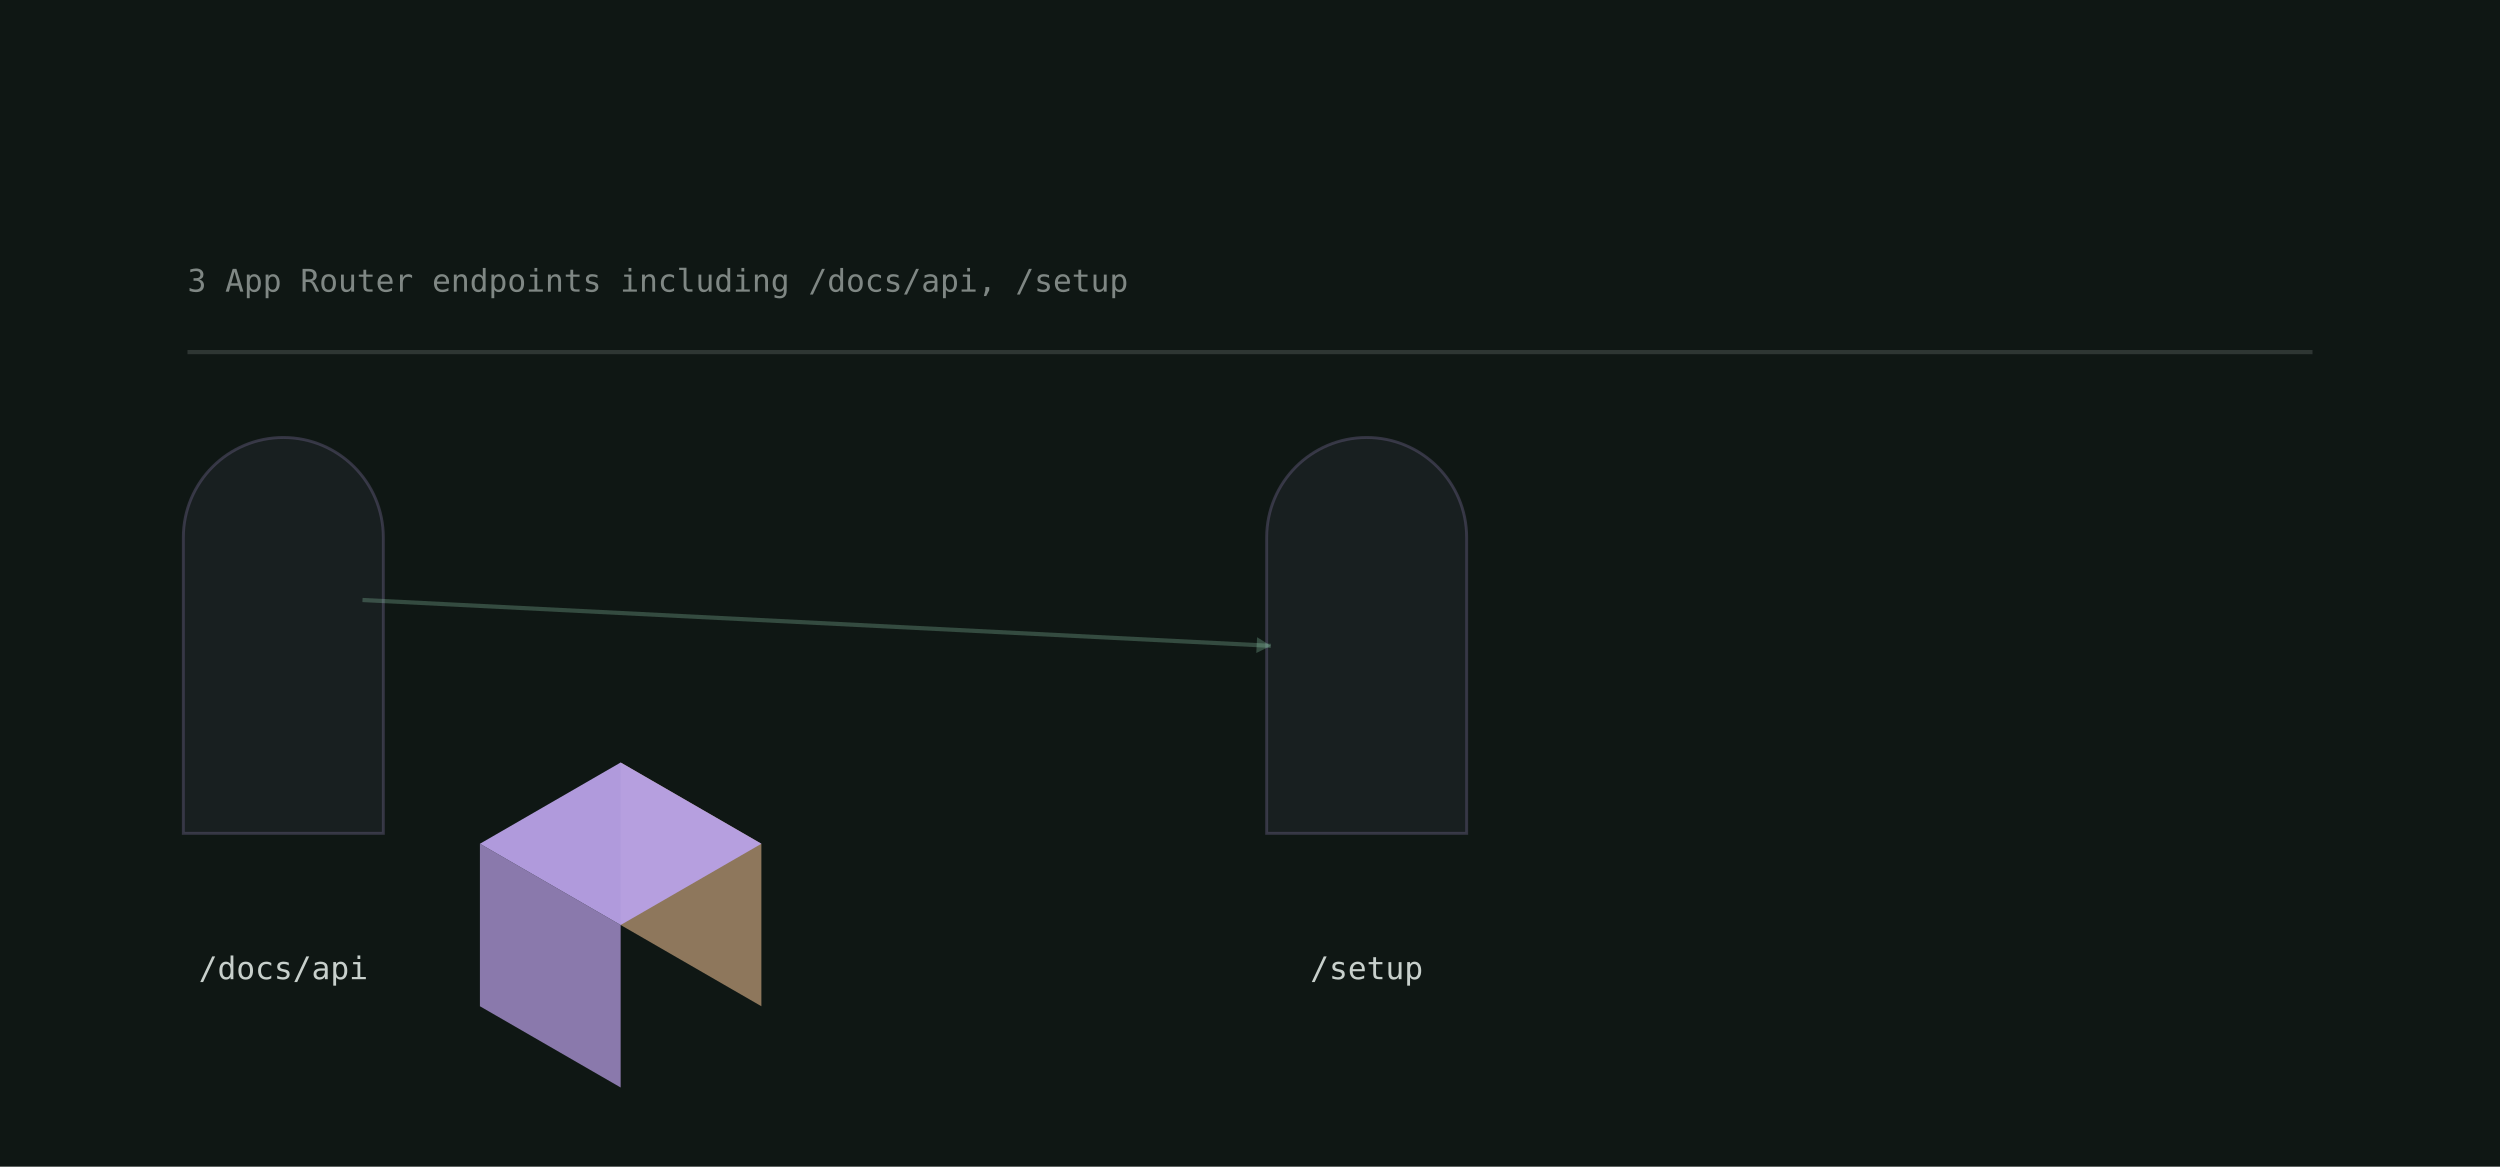
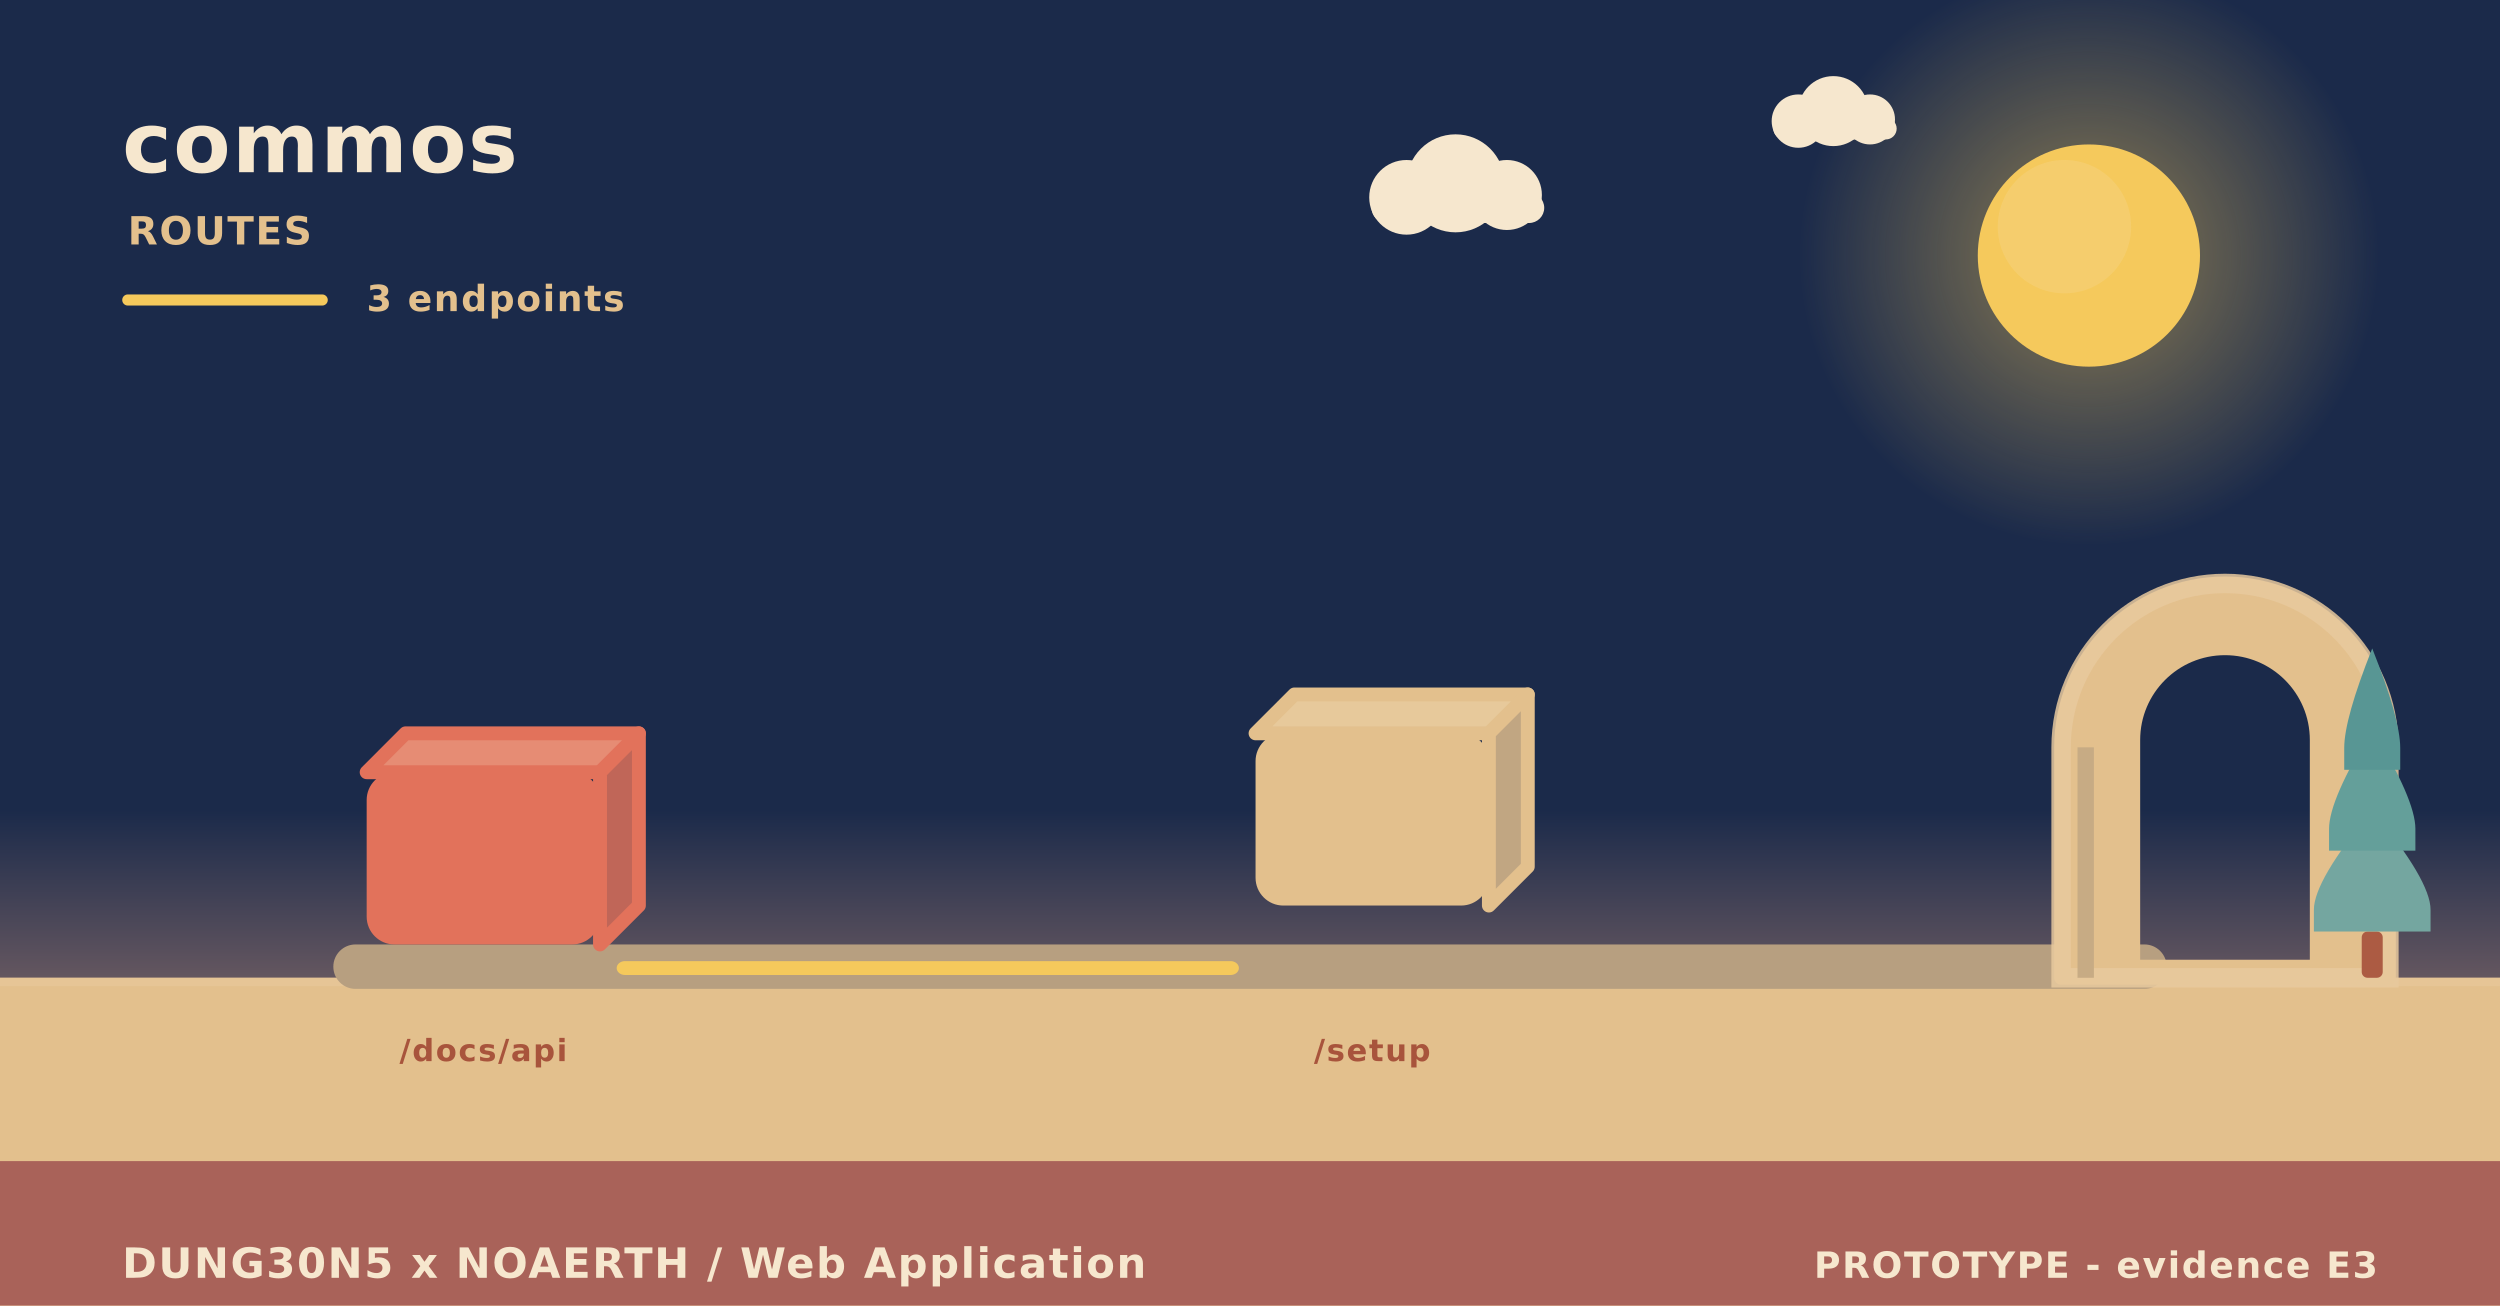
- <svg xmlns="http://www.w3.org/2000/svg" viewBox="0 0 1200 560" width="1200" height="560" role="img" aria-label="commos data flow">
-   <rect width="1200" height="560" fill="#0f1714" />
-   <defs>
-     <linearGradient id="gf" x1="0" y1="0" x2="1" y2="1">
-       <stop offset="0%" stop-color="#95d5b2" />
-       <stop offset="100%" stop-color="#b8a1e6" />
-     </linearGradient>
-   </defs>
-   <path d="M88.00,400.00 L88.00,258.00 A48.00,48.00 0 0 1 184.00,258.00 L184.00,400.00 Z" fill="rgba(184,161,230,0.100)" opacity="0.55" stroke="rgba(184,161,230,0.400)" stroke-width="1.4" />
-   <polygon points="-133.37,173.00 -65.82,212.00 -65.82,134.00 -133.37,95.00" fill="#947c60" opacity="0.95" />
-   <polygon points="-200.92,212.00 -133.37,251.00 -133.37,173.00 -200.92,134.00" fill="#907eb3" opacity="0.95" />
-   <polygon points="-133.37,95.00 -65.82,134.00 -133.37,173.00 -200.92,134.00" fill="#95d5b2" opacity="0.95" />
-   <text x="136" y="470" font-family="ui-monospace,Menlo,monospace" font-size="15" fill="rgba(240,248,244,0.820)" text-anchor="middle">/docs/api</text>
-   <path d="M608.00,400.00 L608.00,258.00 A48.00,48.00 0 0 1 704.00,258.00 L704.00,400.00 Z" fill="rgba(184,161,230,0.100)" opacity="0.55" stroke="rgba(184,161,230,0.400)" stroke-width="1.4" />
-   <polygon points="297.91,444.00 365.46,483.00 365.46,405.00 297.91,366.00" fill="#947c60" opacity="0.95" />
-   <polygon points="230.36,483.00 297.91,522.00 297.91,444.00 230.36,405.00" fill="#907eb3" opacity="0.95" />
-   <polygon points="297.91,366.00 365.46,405.00 297.91,444.00 230.36,405.00" fill="#b8a1e6" opacity="0.95" />
-   <text x="656" y="470" font-family="ui-monospace,Menlo,monospace" font-size="15" fill="rgba(240,248,244,0.820)" text-anchor="middle">/setup</text>
-   <line x1="174.00" y1="288.00" x2="610.00" y2="310.00" stroke="rgba(149,213,178,0.500)" stroke-width="2.00" opacity="0.55" />
-   <polygon points="610.00,310.00 603.40,305.86 603.02,313.45" fill="rgba(149,213,178,0.500)" opacity="0.55" />
-   <rect x="90.00" y="168.00" width="1020.00" height="2.00" rx="0.00" fill="rgba(240,248,244,0.140)" opacity="1.00" />
-   <text x="90" y="140" font-family="ui-monospace,Menlo,monospace" font-size="15" fill="rgba(240,248,244,0.500)">3 App Router endpoints including /docs/api, /setup</text>
+ <svg xmlns="http://www.w3.org/2000/svg" width="900" height="470" viewBox="0 0 900 470" role="img" aria-label="commos - how data moves">
+   <linearGradient id="skyd" x1="0" y1="0" x2="0" y2="1">
+     <stop offset="0" stop-color="#1b2a4a" />
+     <stop offset="0.62" stop-color="#1b2a4a" />
+     <stop offset="1" stop-color="#f3ad8a" />
+   </linearGradient>
+   <rect width="900" height="470" fill="url(#skyd)" />
+   <radialGradient id="sund">
+     <stop offset="0.35" stop-color="#f5c95c" stop-opacity="0.34" />
+     <stop offset="1" stop-color="#f5c95c" stop-opacity="0" />
+   </radialGradient>
+   <circle cx="752" cy="92" r="104" fill="url(#sund)" />
+   <circle cx="752" cy="92" r="40" fill="#f5c95c" />
+   <circle cx="743.2" cy="81.6" r="24" fill="#f5d27e" opacity="0.5" />
+   <g>
+     <circle cx="524" cy="66" r="17.64" fill="#f6e7ce" />
+     <circle cx="506.36" cy="71.04" r="13.44" fill="#f6e7ce" />
+     <circle cx="542.48" cy="70.2" r="12.6" fill="#f6e7ce" />
+     <rect x="493.76" y="69.36" width="62.16" height="10.92" rx="5.46" fill="#f6e7ce" />
+   </g>
+   <g>
+     <circle cx="660" cy="40" r="12.6" fill="#f6e7ce" />
+     <circle cx="647.4" cy="43.6" r="9.6" fill="#f6e7ce" />
+     <circle cx="673.2" cy="43" r="9" fill="#f6e7ce" />
+     <rect x="638.4" y="42.4" width="44.4" height="7.8" rx="3.9" fill="#f6e7ce" />
+   </g>
+   <rect x="0" y="352" width="900" height="118" fill="#e3c08d" />
+   <rect x="0" y="352" width="900" height="3" fill="#e6c596" />
+   <text x="44" y="62" font-family="Verdana,DejaVu Sans,sans-serif" font-size="30" font-weight="700" letter-spacing="0.6" fill="#f6e7ce" text-anchor="start">commos</text>
+   <text x="46" y="88" font-family="Verdana,DejaVu Sans,sans-serif" font-size="14" font-weight="700" letter-spacing="0.6" fill="#e3c08d" text-anchor="start">ROUTES</text>
+   <rect x="44" y="106" width="74" height="4" rx="2" fill="#f5c95c" />
+   <text x="132" y="112" font-family="Verdana,DejaVu Sans,sans-serif" font-size="13" font-weight="700" letter-spacing="0.6" fill="#e3c08d" text-anchor="start">3 endpoints</text>
+   <rect x="120" y="340" width="660" height="16" rx="8" fill="#b79f80" />
+   <path d="M132,278 L216,278 L230,264 L146,264 Z" fill="#e68c74" stroke="#e2725b" stroke-width="5" stroke-linejoin="round" />
+   <path d="M216,278 L230,264 L230,326 L216,340 Z" fill="#c06658" stroke="#e2725b" stroke-width="5" stroke-linejoin="round" />
+   <rect x="132" y="278" width="84" height="62" rx="10" fill="#e2725b" />
+   <text x="174" y="382" font-family="Verdana,DejaVu Sans,sans-serif" font-size="11" font-weight="700" letter-spacing="0.6" fill="#a8543c" text-anchor="middle">/docs/api</text>
+   <path d="M452,264 L536,264 L550,250 L466,250 Z" fill="#e7c99b" stroke="#e3c08d" stroke-width="5" stroke-linejoin="round" />
+   <path d="M536,264 L550,250 L550,312 L536,326 Z" fill="#c1a682" stroke="#e3c08d" stroke-width="5" stroke-linejoin="round" />
+   <rect x="452" y="264" width="84" height="62" rx="10" fill="#e3c08d" />
+   <text x="494" y="382" font-family="Verdana,DejaVu Sans,sans-serif" font-size="11" font-weight="700" letter-spacing="0.6" fill="#a8543c" text-anchor="middle">/setup</text>
+   <rect x="222" y="346" width="224" height="5" rx="3" fill="#f5c95c" />
+   <path d="M742,352 L742,269.04 A59,59 0 0 1 860,269.04 L860,352 Z M767.96,348 L767.96,266.4 A33.04,33.04 0 0 1 834.04,266.4 L834.04,348 Z" fill="#e3c08d" fill-rule="evenodd" stroke="#e3c08d" stroke-width="5" stroke-linejoin="round" />
+   <path d="M742,352 L742,269.04 A59,59 0 0 1 860,269.04 L860,352 Z" fill="none" stroke="#e8c99d" stroke-width="7" stroke-linecap="round" opacity="0.85" />
+   <rect x="747.9" y="269.04" width="5.9" height="82.96" fill="#c7ab84" />
+   <rect x="850.22" y="335.36" width="7.56" height="16.64" rx="2.1" fill="#ac5b43" />
+   <path d="M854,291.68 Q833,317.01 833,327.5 Q833,335.36 833,335.36 L875,335.36 Q875,335.36 875,327.5 Q875,317.01 854,291.68 Z" fill="#74a6a0" />
+   <path d="M854,262.56 Q838.46,287.89 838.46,298.38 Q838.46,306.24 838.46,306.24 L869.54,306.24 Q869.54,306.24 869.54,298.38 Q869.54,287.89 854,262.56 Z" fill="#649f9a" />
+   <path d="M854,233.44 Q843.92,258.77 843.92,269.26 Q843.92,277.12 843.92,277.12 L864.08,277.12 Q864.08,277.12 864.08,269.26 Q864.08,258.77 854,233.44 Z" fill="#589694" />
+   <rect x="0" y="418" width="900" height="52" rx="0" fill="#a65c56" opacity="0.94" />
+   <text x="44" y="460" font-family="Verdana,DejaVu Sans,sans-serif" font-size="15" font-weight="700" letter-spacing="0.6" fill="#f6e7ce" text-anchor="start">DUNG30N5 x NOAERTH  /  Web Application</text>
+   <text x="856" y="460" font-family="Verdana,DejaVu Sans,sans-serif" font-size="13" font-weight="700" letter-spacing="0.6" fill="#f6e7ce" text-anchor="end">PROTOTYPE  -  evidence E3</text>
</svg>
